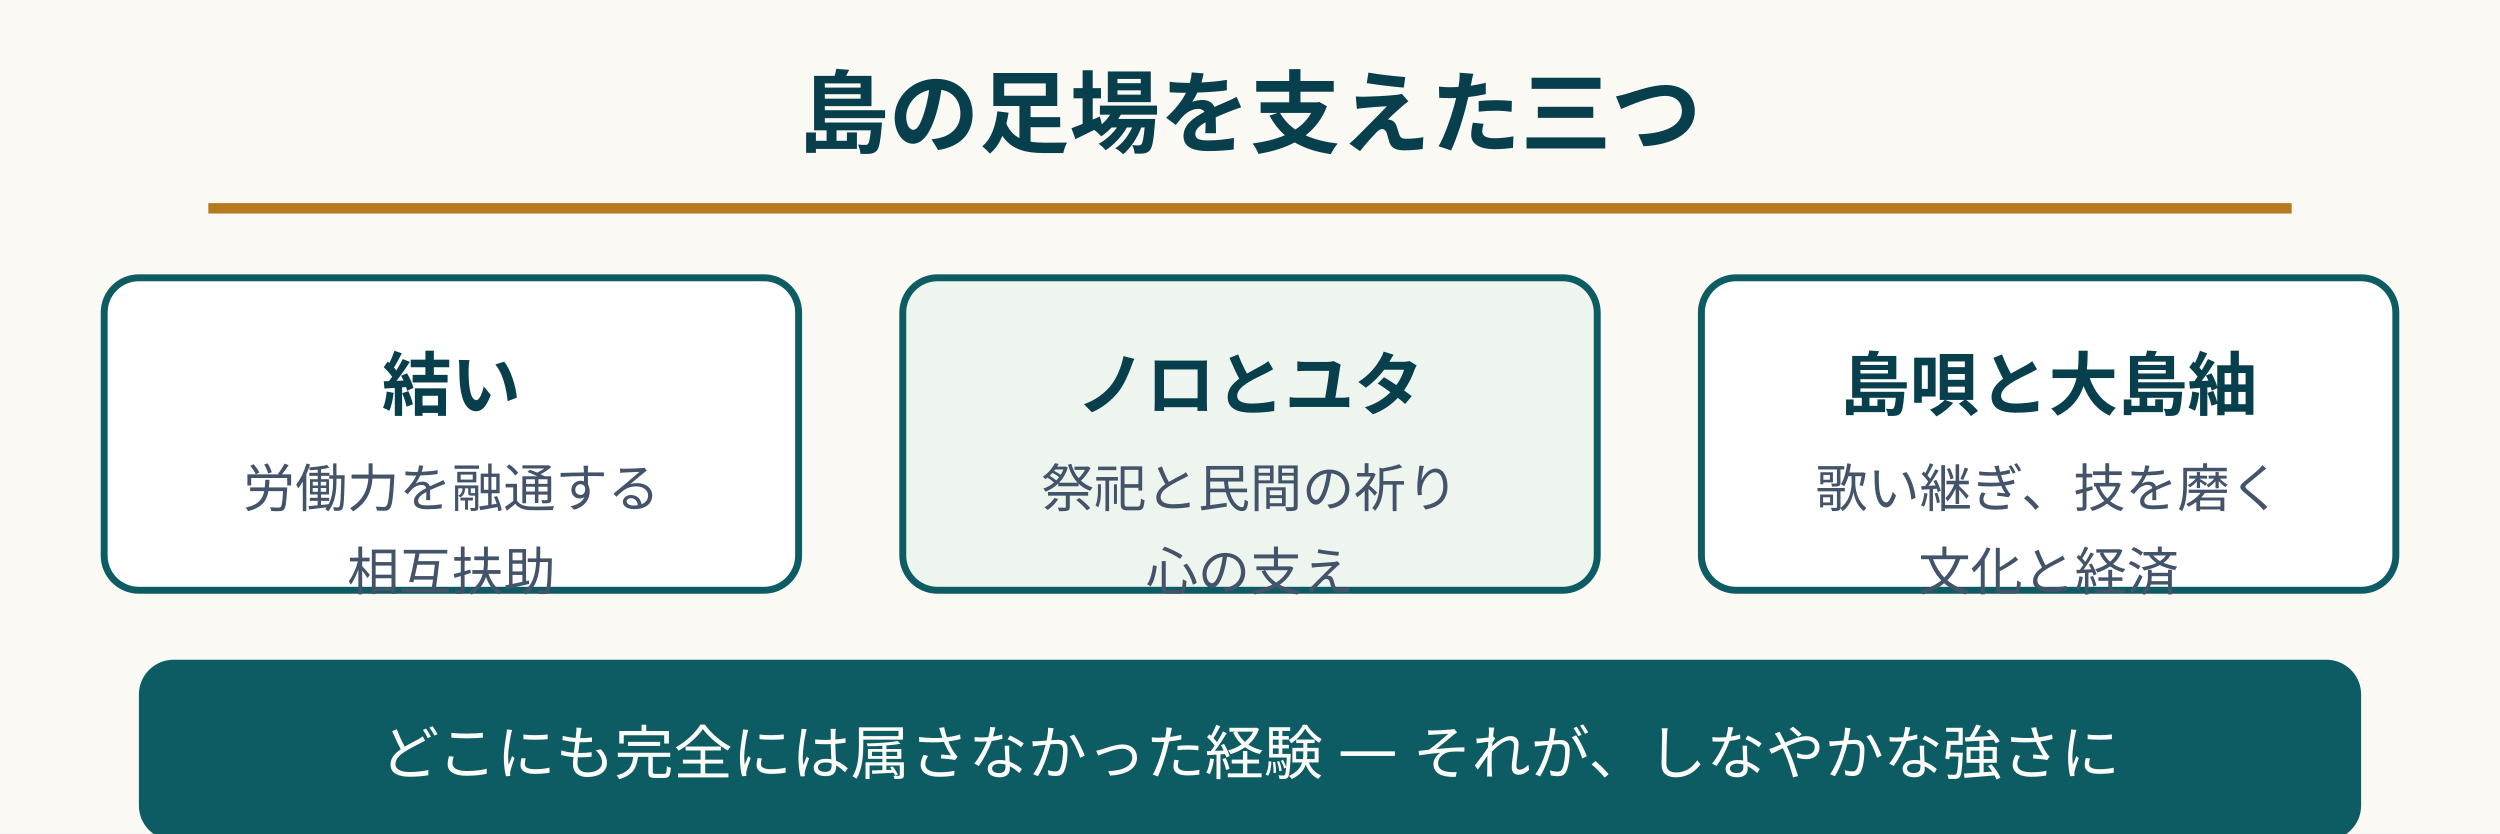
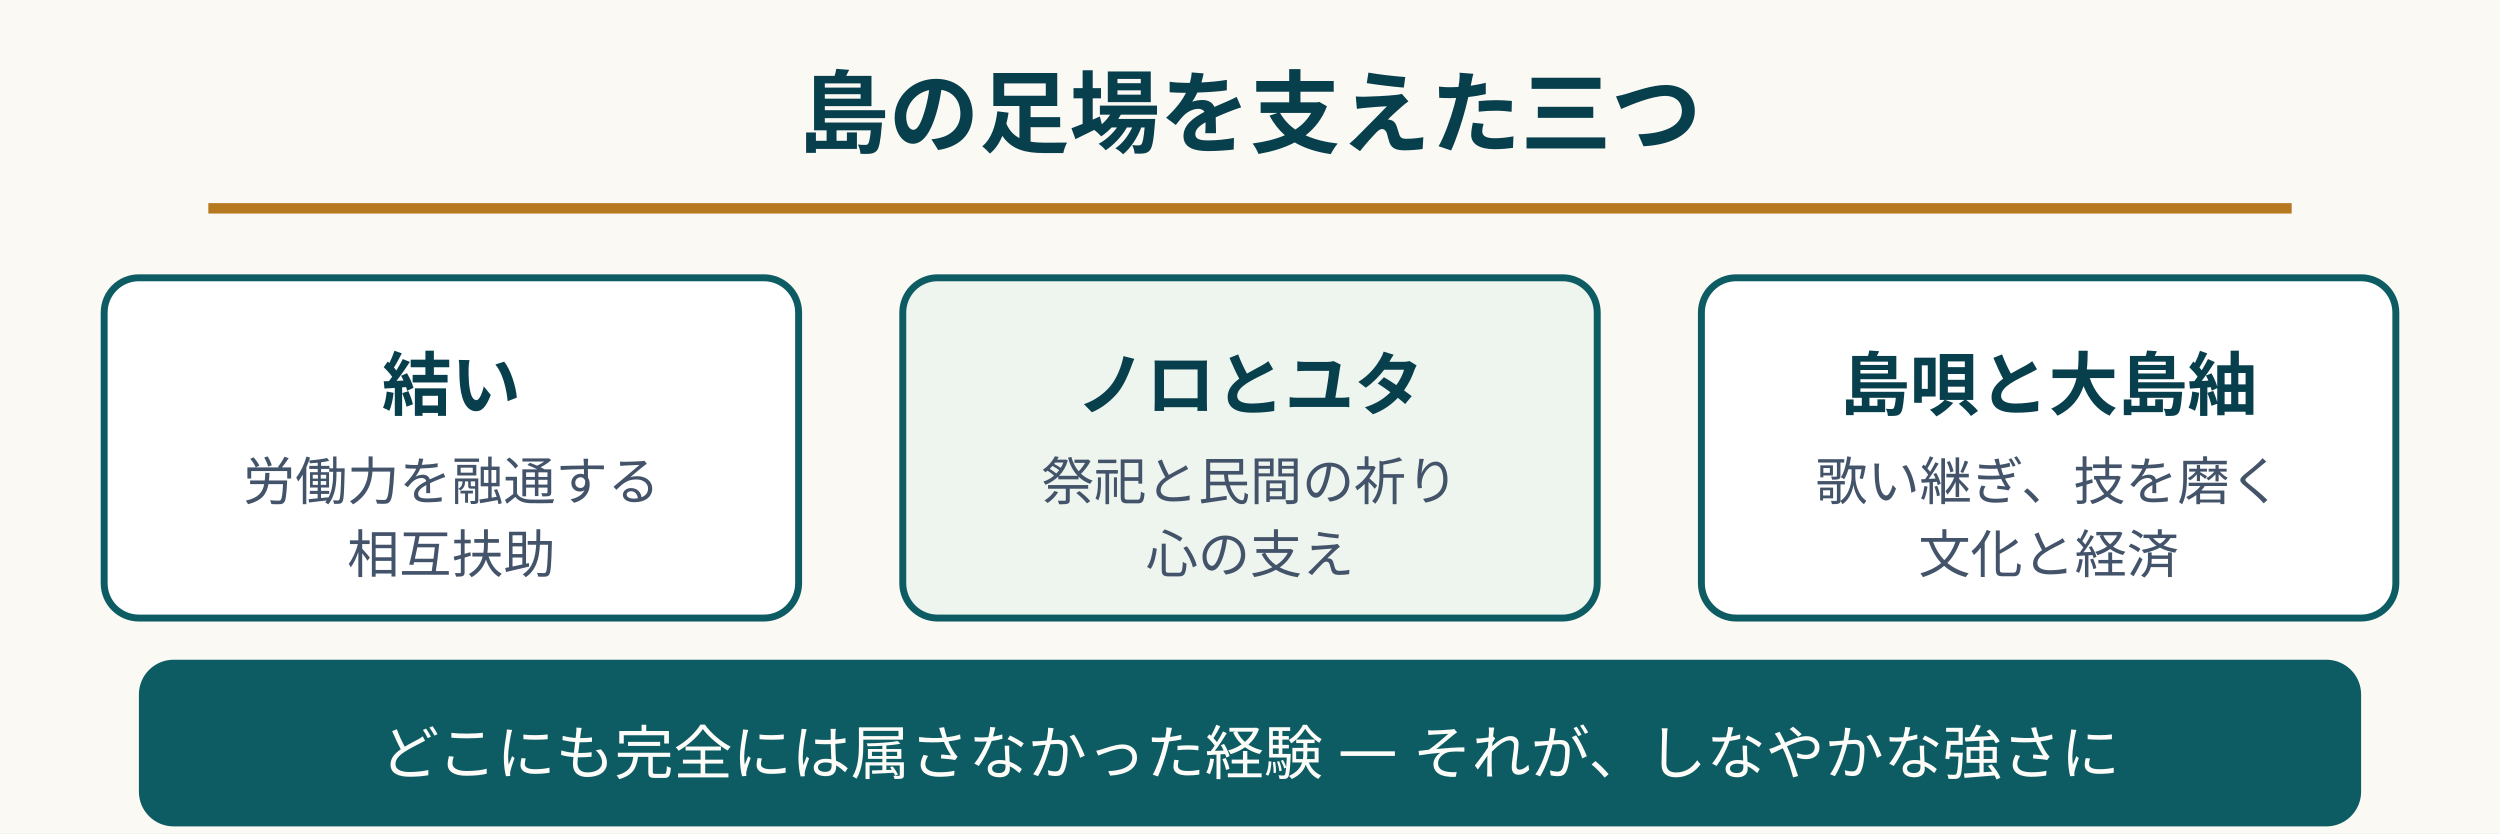
<svg xmlns="http://www.w3.org/2000/svg" width="720" height="240" viewBox="0 0 720 240" role="img" aria-labelledby="title desc">
  <rect width="720" height="240" fill="#fbf9f4" />
  <text x="360" y="42" text-anchor="middle" font-family="'Hiragino Mincho ProN','Yu Mincho',serif" font-size="26" font-weight="bold" fill="#083f4d">島の足場を支えた三つ</text>
  <line x1="60" y1="60" x2="660" y2="60" stroke="#b7791f" stroke-width="3" />
-   <rect x="30" y="80" width="200" height="90" rx="10" fill="#ffffff" stroke="#0d5c63" stroke-width="2" />
+   <rect x="30" y="80" width="200" height="98" rx="10" fill="#ffffff" stroke="#0d5c63" stroke-width="2" />
  <text x="130.0" y="118" text-anchor="middle" font-family="'Hiragino Sans','Yu Gothic',sans-serif" font-size="20" font-weight="bold" fill="#083f4d">結い</text>
-   <text x="130.0" y="146" text-anchor="middle" font-family="'Hiragino Sans','Yu Gothic',sans-serif" font-size="15" fill="#43536a">労働力を融通する</text>
-   <text x="130.0" y="170" text-anchor="middle" font-family="'Hiragino Sans','Yu Gothic',sans-serif" font-size="15" fill="#43536a">相互扶助</text>
-   <rect x="260" y="80" width="200" height="90" rx="10" fill="#eef5ef" stroke="#0d5c63" stroke-width="2" />
+   <text x="130.0" y="144" text-anchor="middle" font-family="'Hiragino Sans','Yu Gothic',sans-serif" font-size="15" fill="#43536a">労働力を融通する</text>
+   <text x="130.0" y="165" text-anchor="middle" font-family="'Hiragino Sans','Yu Gothic',sans-serif" font-size="15" fill="#43536a">相互扶助</text>
+   <rect x="260" y="80" width="200" height="98" rx="10" fill="#eef5ef" stroke="#0d5c63" stroke-width="2" />
  <text x="360.0" y="118" text-anchor="middle" font-family="'Hiragino Sans','Yu Gothic',sans-serif" font-size="20" font-weight="bold" fill="#083f4d">ノロとユタ</text>
-   <text x="360.0" y="146" text-anchor="middle" font-family="'Hiragino Sans','Yu Gothic',sans-serif" font-size="15" fill="#43536a">祭祀と民間の祈り</text>
-   <text x="360.0" y="170" text-anchor="middle" font-family="'Hiragino Sans','Yu Gothic',sans-serif" font-size="15" fill="#43536a">心の支え</text>
-   <rect x="490" y="80" width="200" height="90" rx="10" fill="#ffffff" stroke="#0d5c63" stroke-width="2" />
+   <text x="360.0" y="144" text-anchor="middle" font-family="'Hiragino Sans','Yu Gothic',sans-serif" font-size="15" fill="#43536a">祭祀と民間の祈り</text>
+   <text x="360.0" y="165" text-anchor="middle" font-family="'Hiragino Sans','Yu Gothic',sans-serif" font-size="15" fill="#43536a">心の支え</text>
+   <rect x="490" y="80" width="200" height="98" rx="10" fill="#ffffff" stroke="#0d5c63" stroke-width="2" />
  <text x="590.0" y="118" text-anchor="middle" font-family="'Hiragino Sans','Yu Gothic',sans-serif" font-size="20" font-weight="bold" fill="#083f4d">島唄と大島紬</text>
-   <text x="590.0" y="146" text-anchor="middle" font-family="'Hiragino Sans','Yu Gothic',sans-serif" font-size="15" fill="#43536a">歌い継ぎ、技を磨く</text>
-   <text x="590.0" y="170" text-anchor="middle" font-family="'Hiragino Sans','Yu Gothic',sans-serif" font-size="15" fill="#43536a">文化と経済</text>
-   <rect x="40" y="190" width="640" height="52" rx="10" fill="#0d5c63" />
+   <text x="590.0" y="144" text-anchor="middle" font-family="'Hiragino Sans','Yu Gothic',sans-serif" font-size="15" fill="#43536a">歌い継ぎ、技を磨く</text>
+   <text x="590.0" y="165" text-anchor="middle" font-family="'Hiragino Sans','Yu Gothic',sans-serif" font-size="15" fill="#43536a">文化と経済</text>
+   <rect x="40" y="190" width="640" height="48" rx="10" fill="#0d5c63" />
  <text x="360" y="223" text-anchor="middle" font-family="'Hiragino Sans','Yu Gothic',sans-serif" font-size="17" fill="#fdfcf8">どこにも完全には属さなかった経験 ― それが、しなやかな強さに</text>
</svg>
